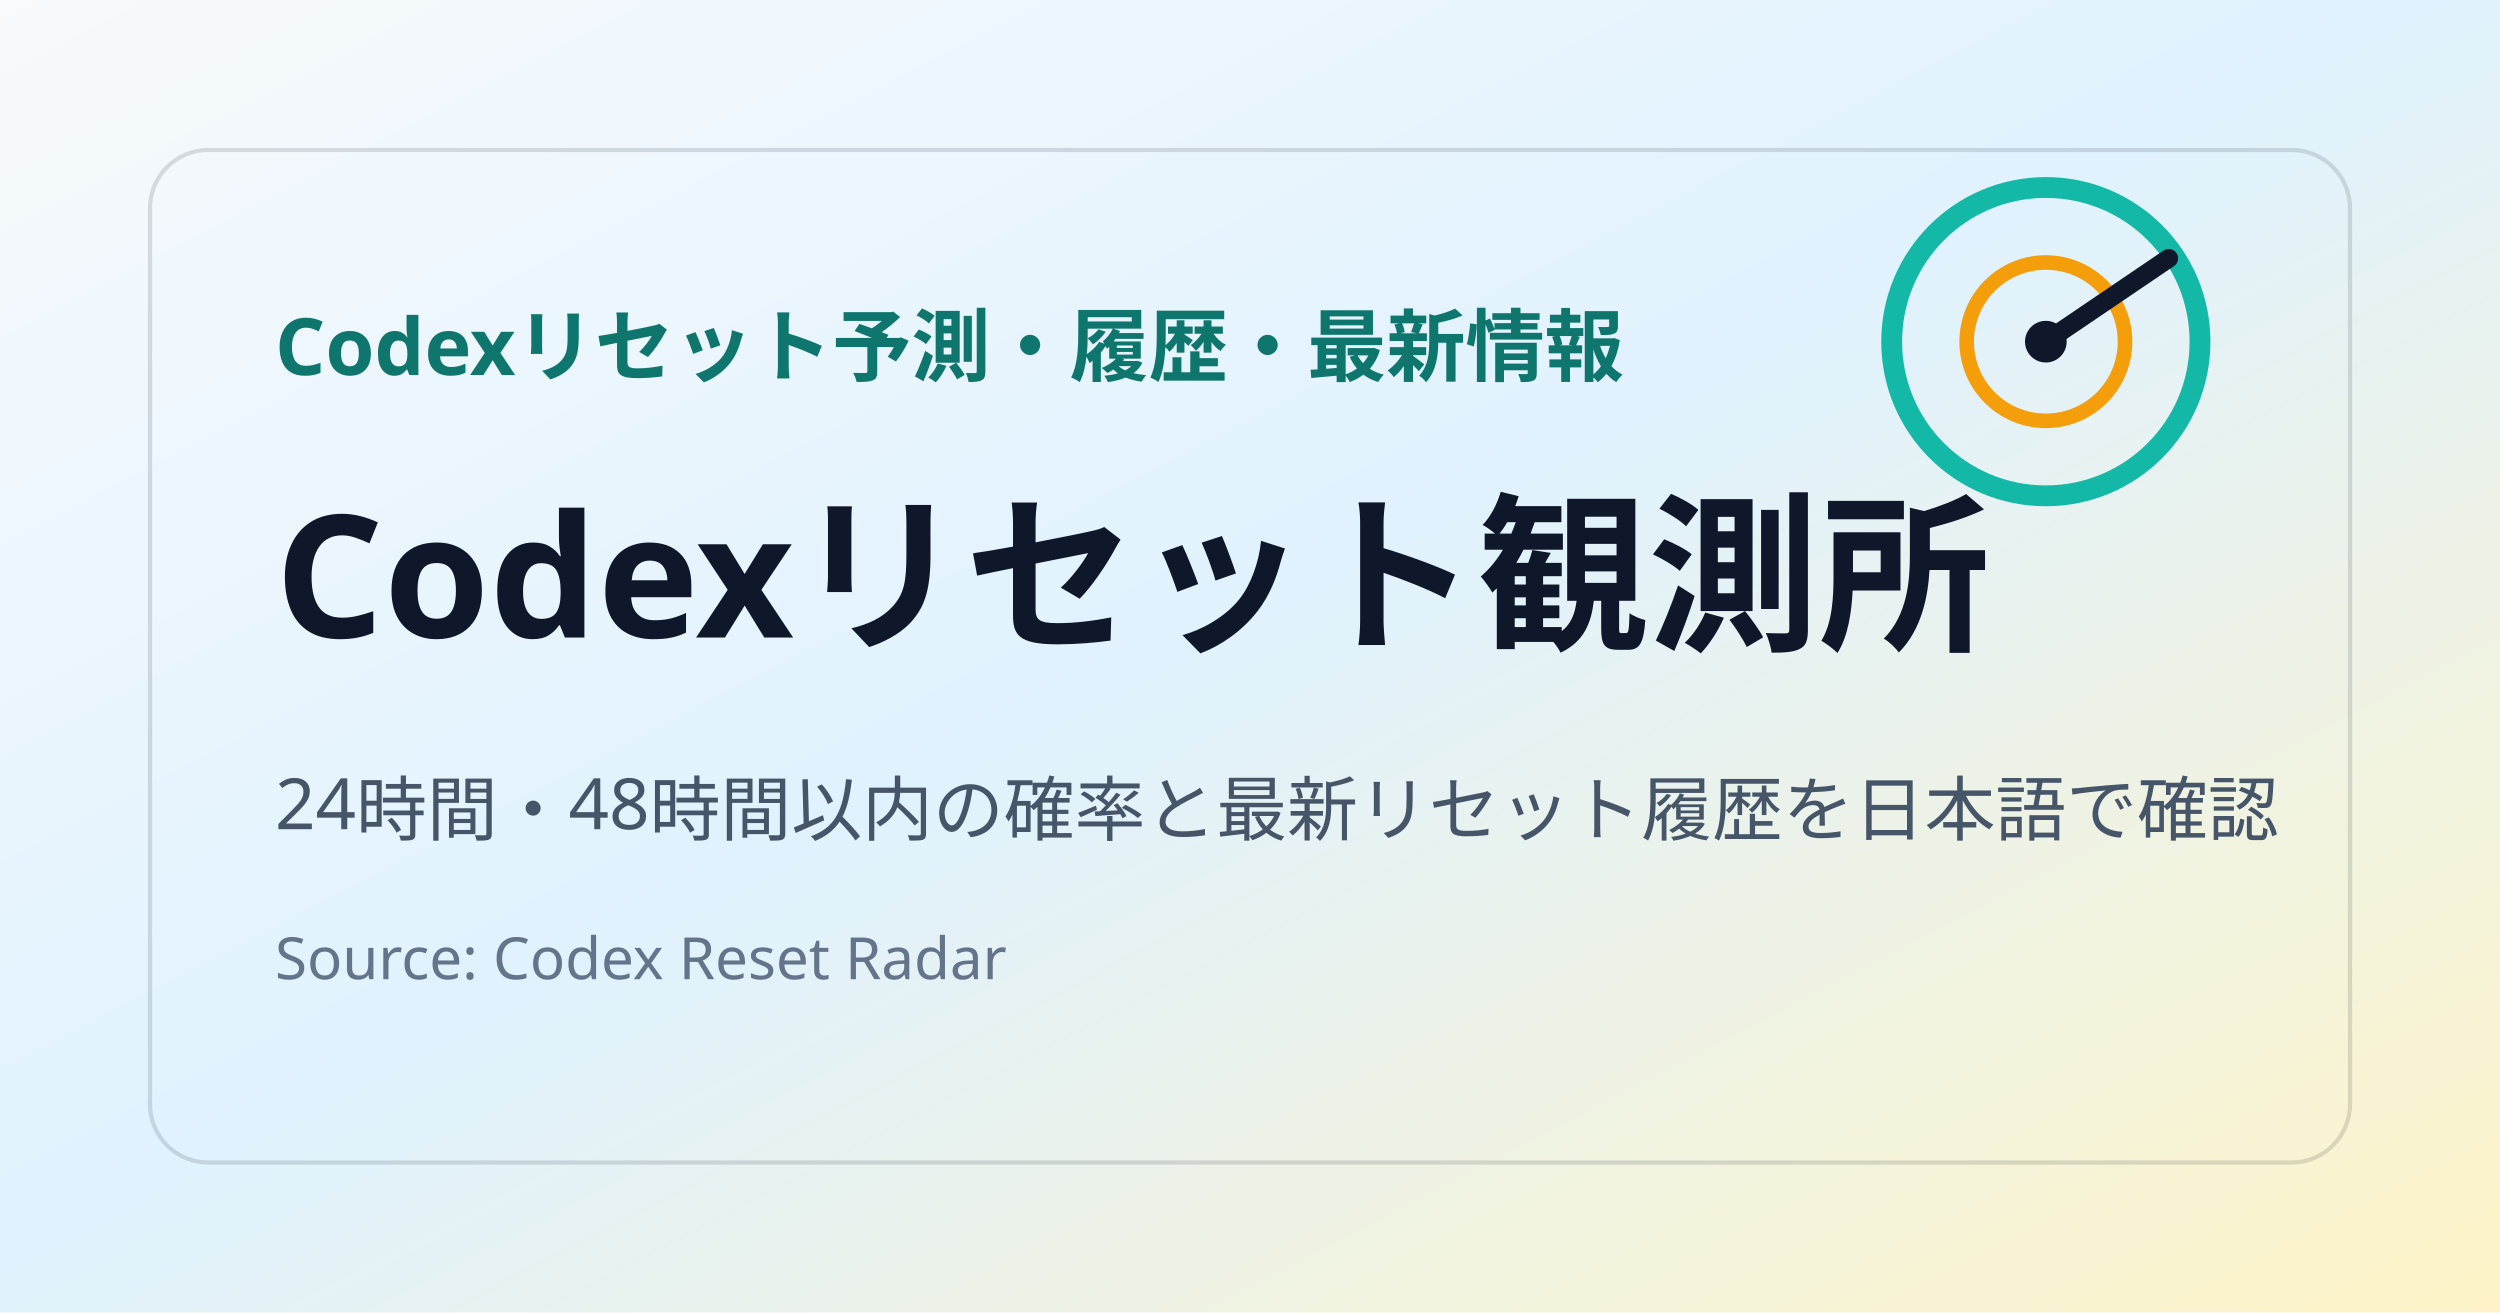
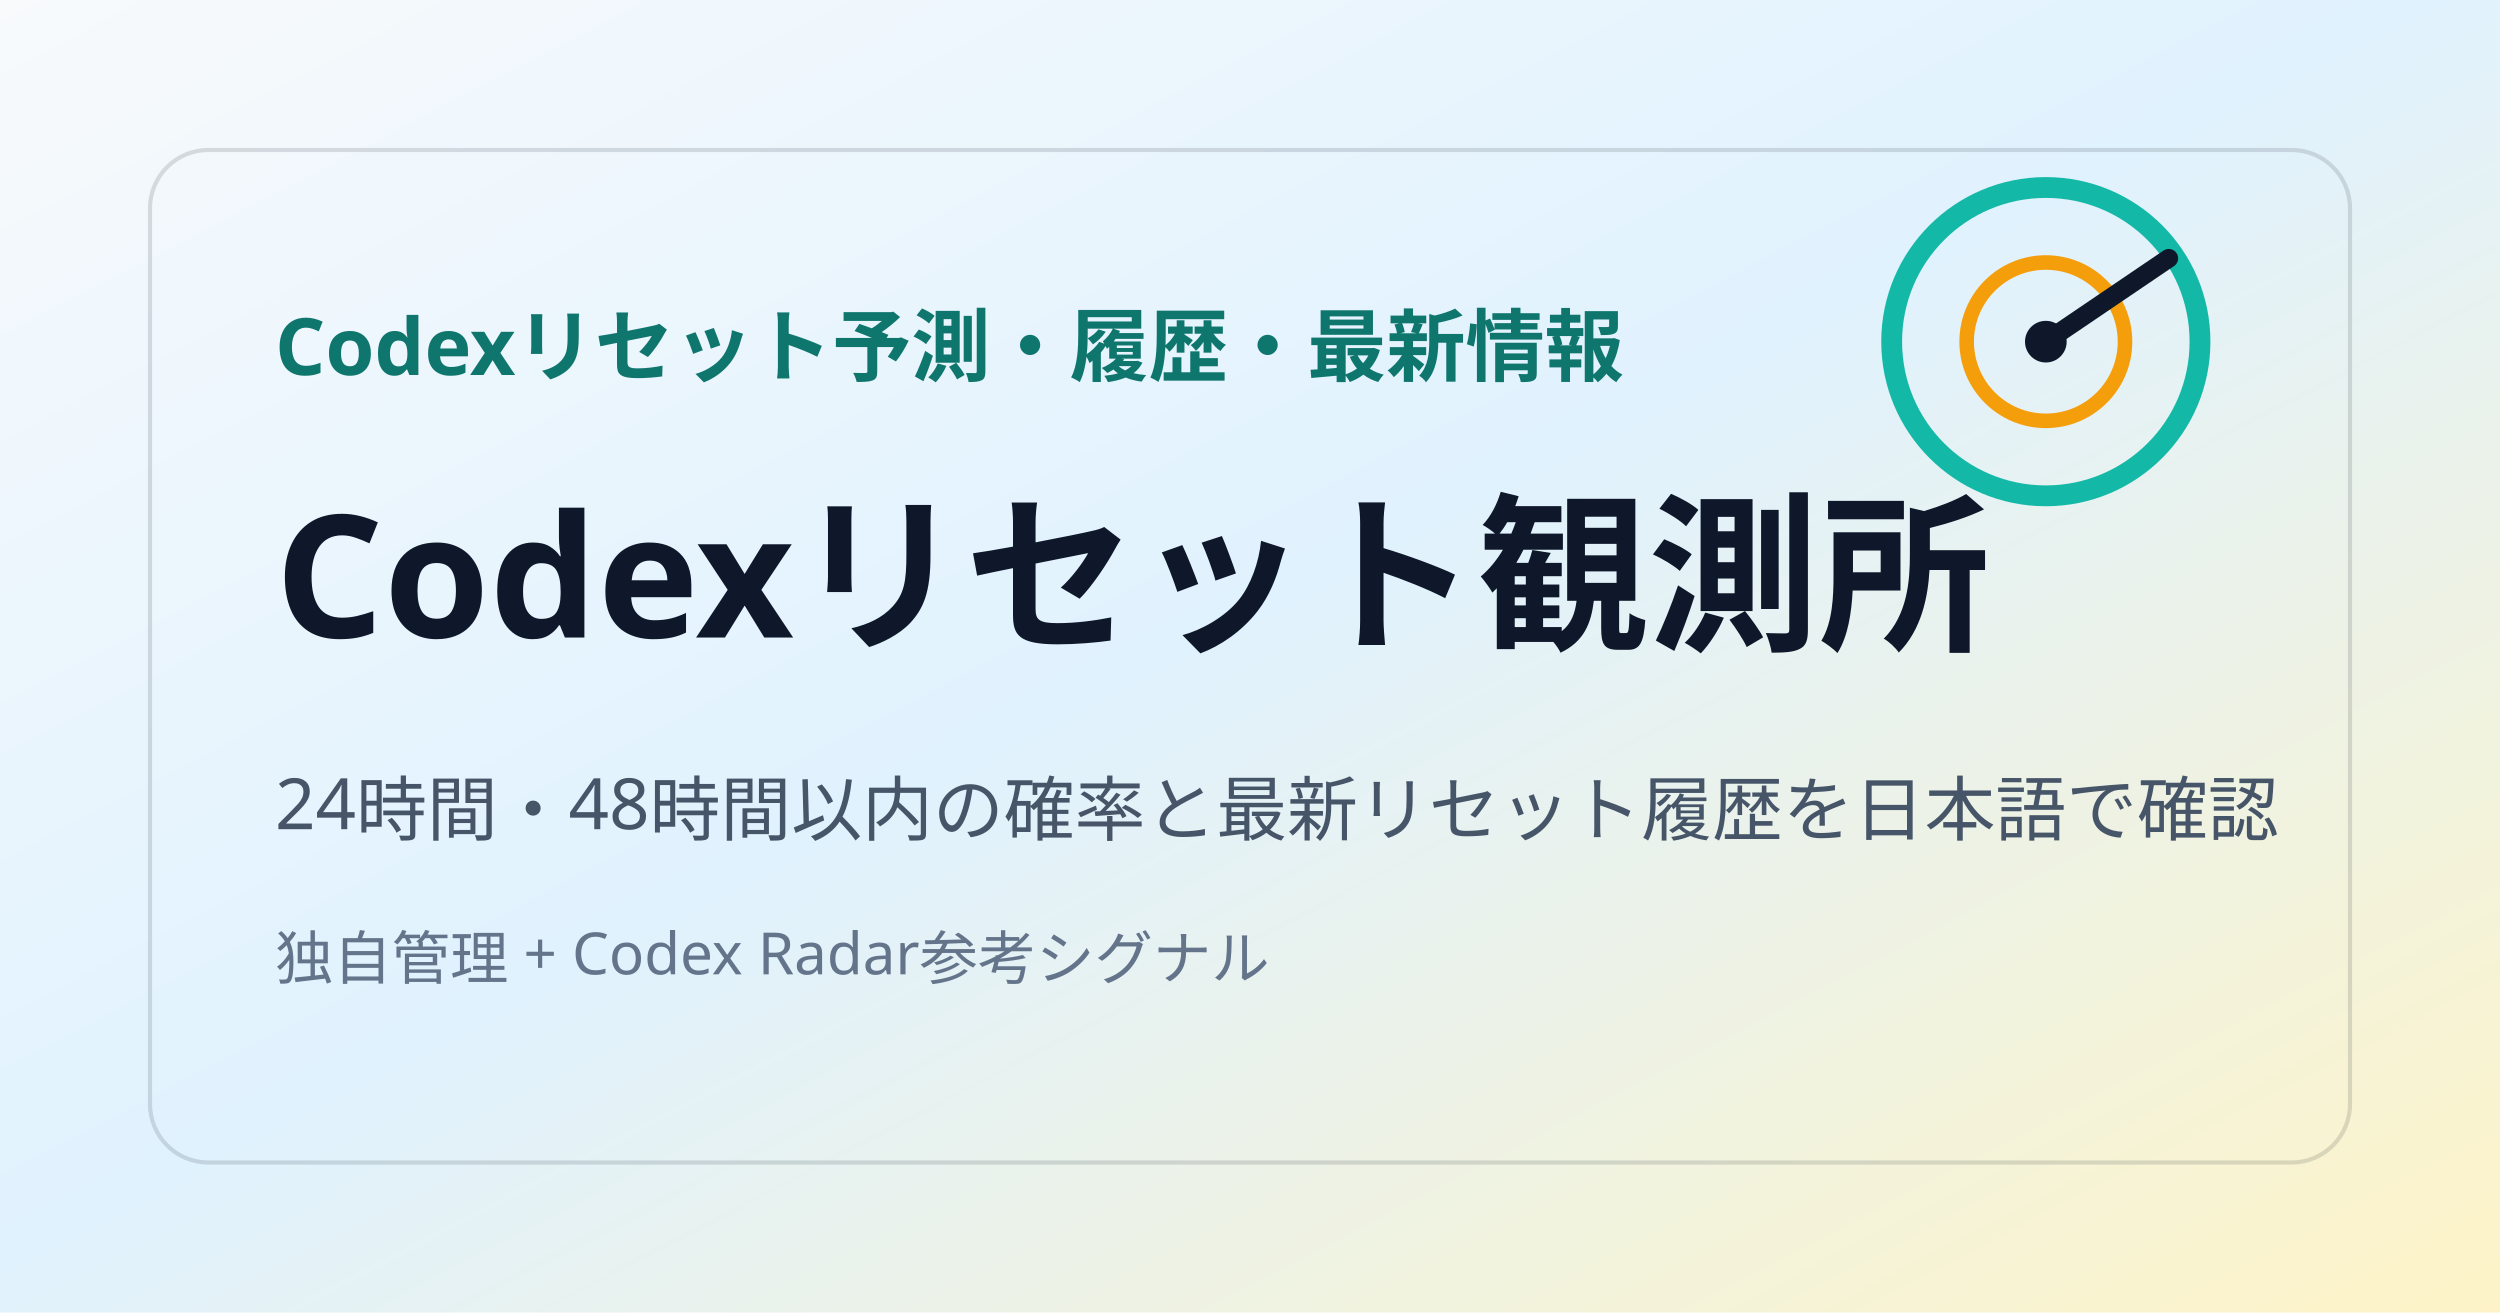
<svg xmlns="http://www.w3.org/2000/svg" width="1200" height="630" viewBox="0 0 1200 630">
  <defs>
    <linearGradient id="bg" x1="0" x2="1" y1="0" y2="1">
      <stop offset="0%" stop-color="#f8fafc" />
      <stop offset="48%" stop-color="#e0f2fe" />
      <stop offset="100%" stop-color="#fef3c7" />
    </linearGradient>
  </defs>
  <rect width="1200" height="630" fill="url(#bg)" />
  <rect x="72" y="72" width="1056" height="486" rx="28" fill="none" stroke="#0f172a" stroke-opacity="0.14" stroke-width="2" />
  <circle cx="982" cy="164" r="74" fill="none" stroke="#14b8a6" stroke-width="10" />
  <circle cx="982" cy="164" r="38" fill="none" stroke="#f59e0b" stroke-width="7" />
  <path d="M982 164 1041 124" stroke="#0f172a" stroke-width="9" stroke-linecap="round" />
  <circle cx="982" cy="164" r="10" fill="#0f172a" />
  <text x="132" y="180" fill="#0f766e" font-family="sans-serif" font-size="38" font-weight="700">Codexリセット予測・履歴・最新情報</text>
  <text x="132" y="306" fill="#0f172a" font-family="sans-serif" font-size="82" font-weight="800">Codexリセット観測所</text>
  <text x="132" y="398" fill="#475569" font-family="sans-serif" font-size="34" font-weight="500">24時間・48時間以内の確率と最新リセット履歴を日本語で確認</text>
-   <text x="132" y="470" fill="#64748b" font-family="sans-serif" font-size="28" font-weight="500">Source: Codex Reset Radar</text>
+   <text x="132" y="470" fill="#64748b" font-family="sans-serif" font-size="28" font-weight="500">独自管理 + Codex Radar参考シグナル</text>
</svg>
